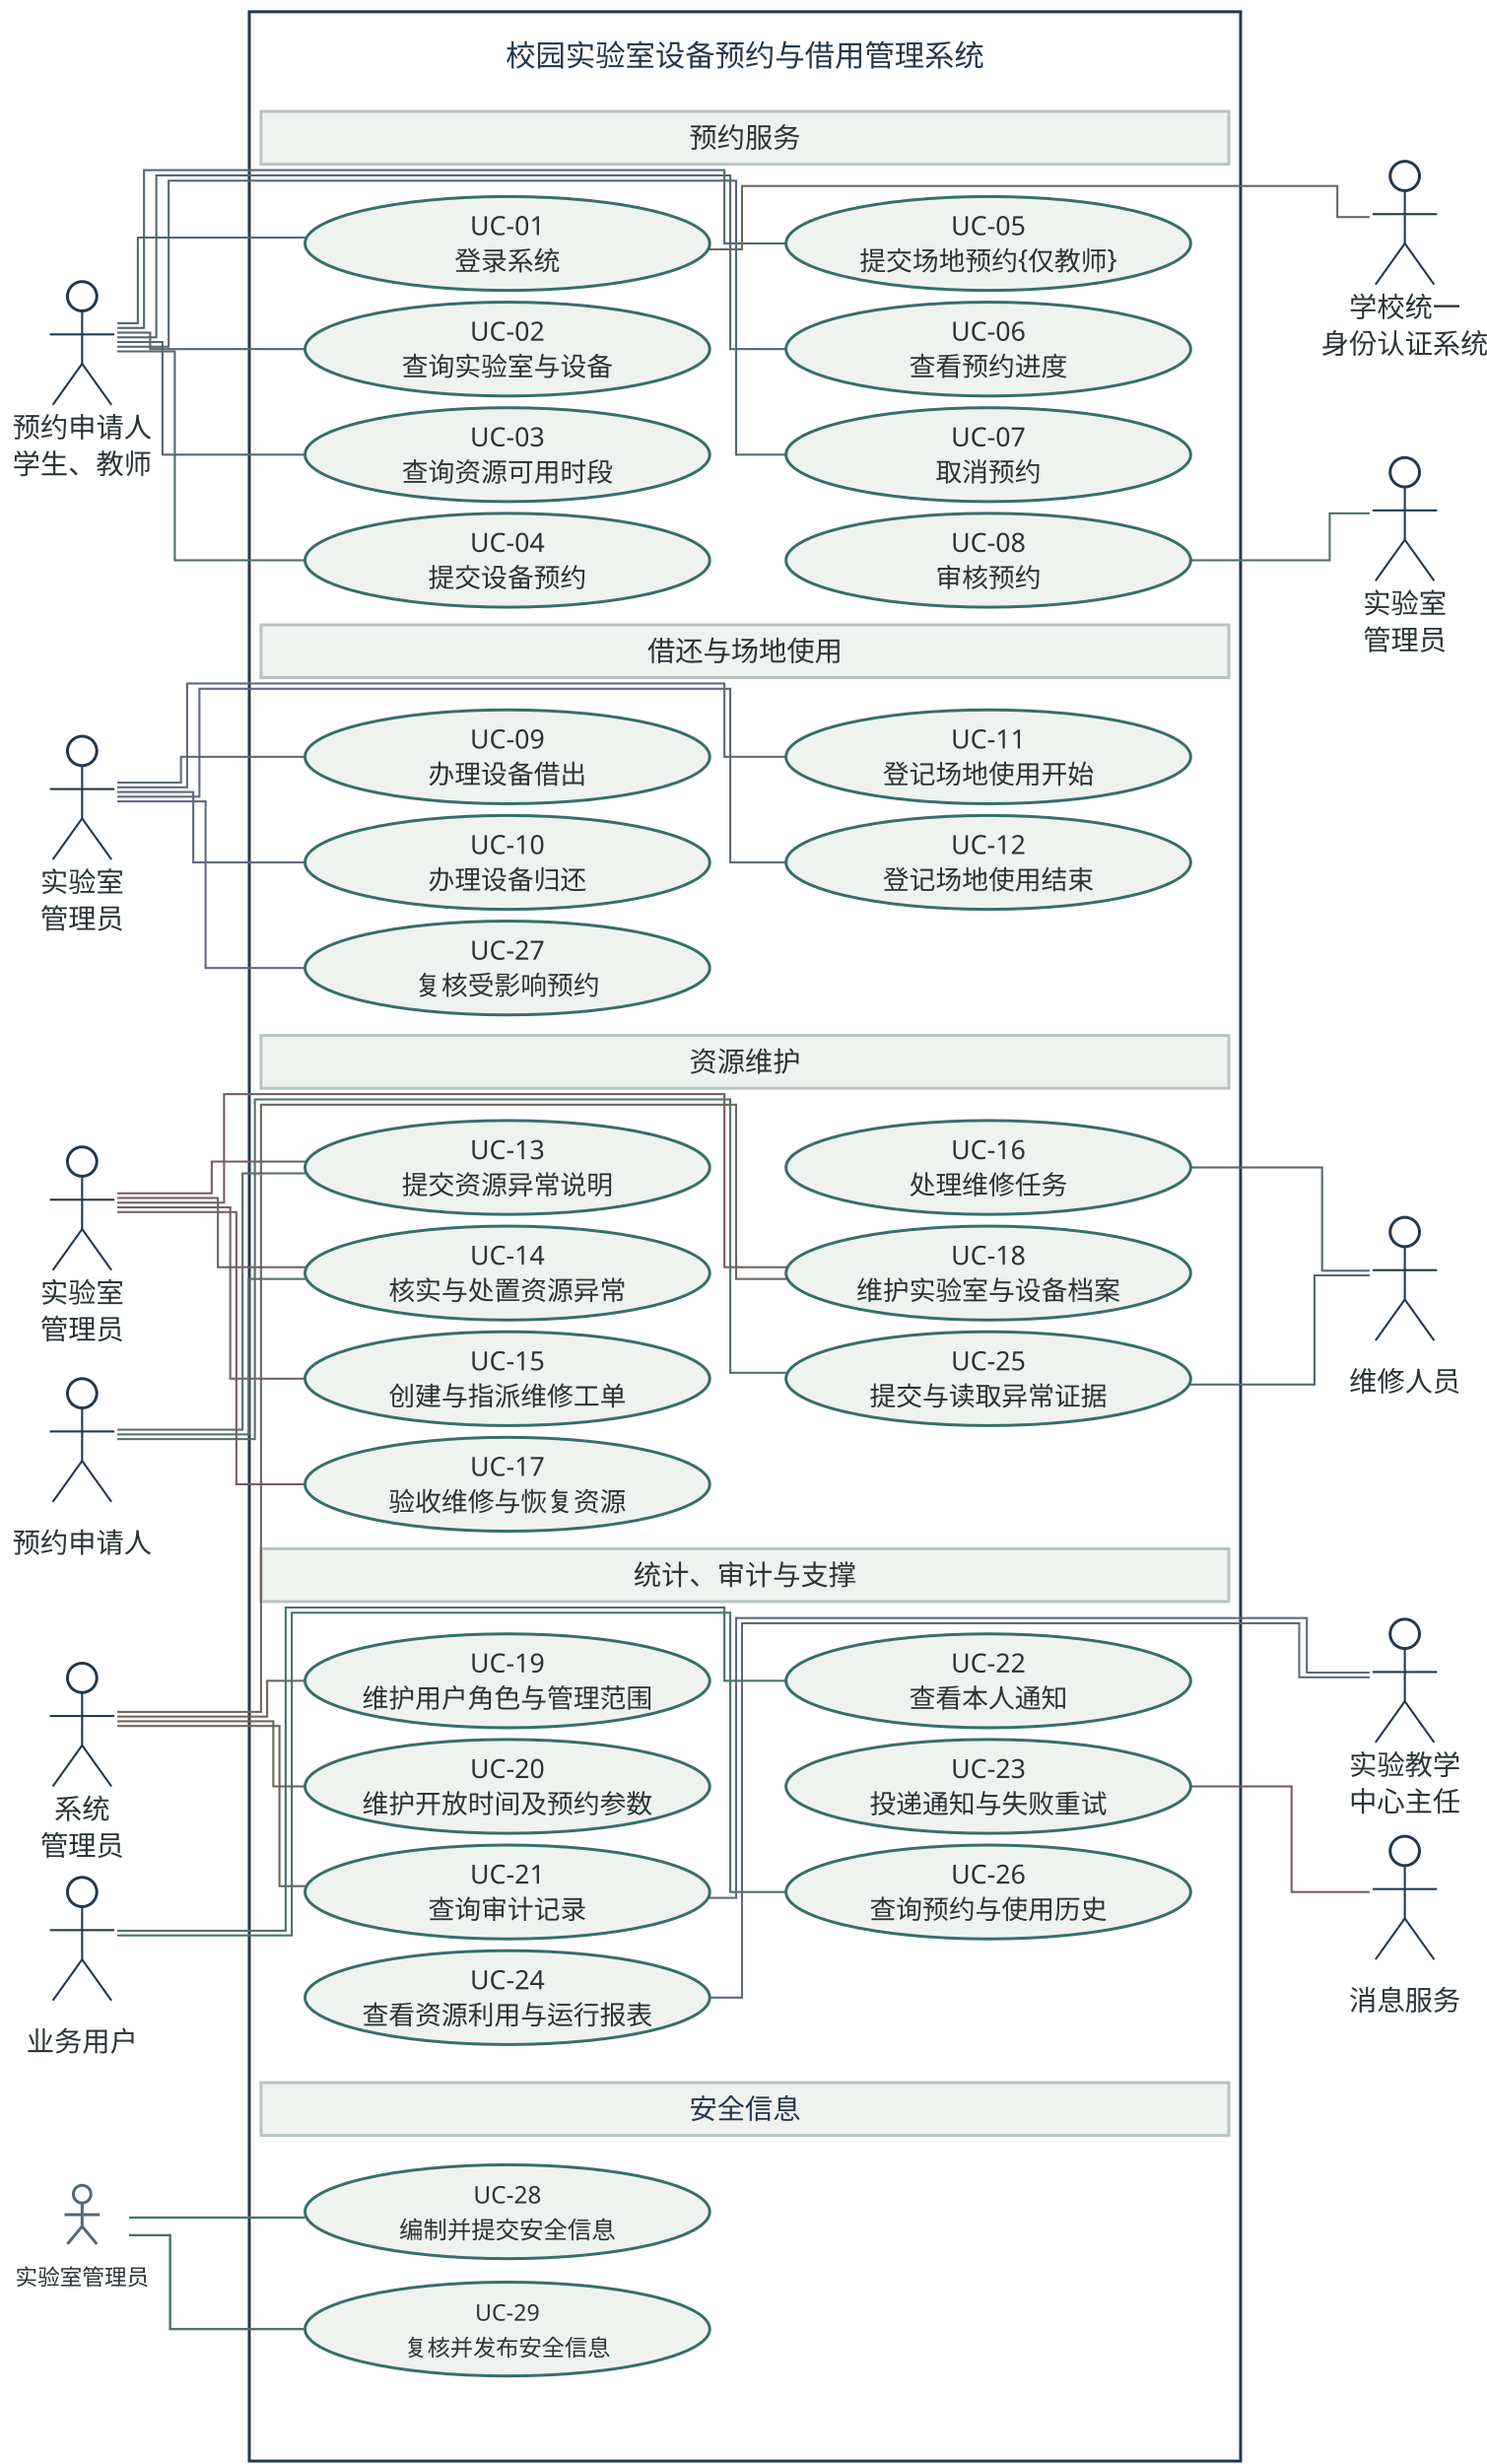
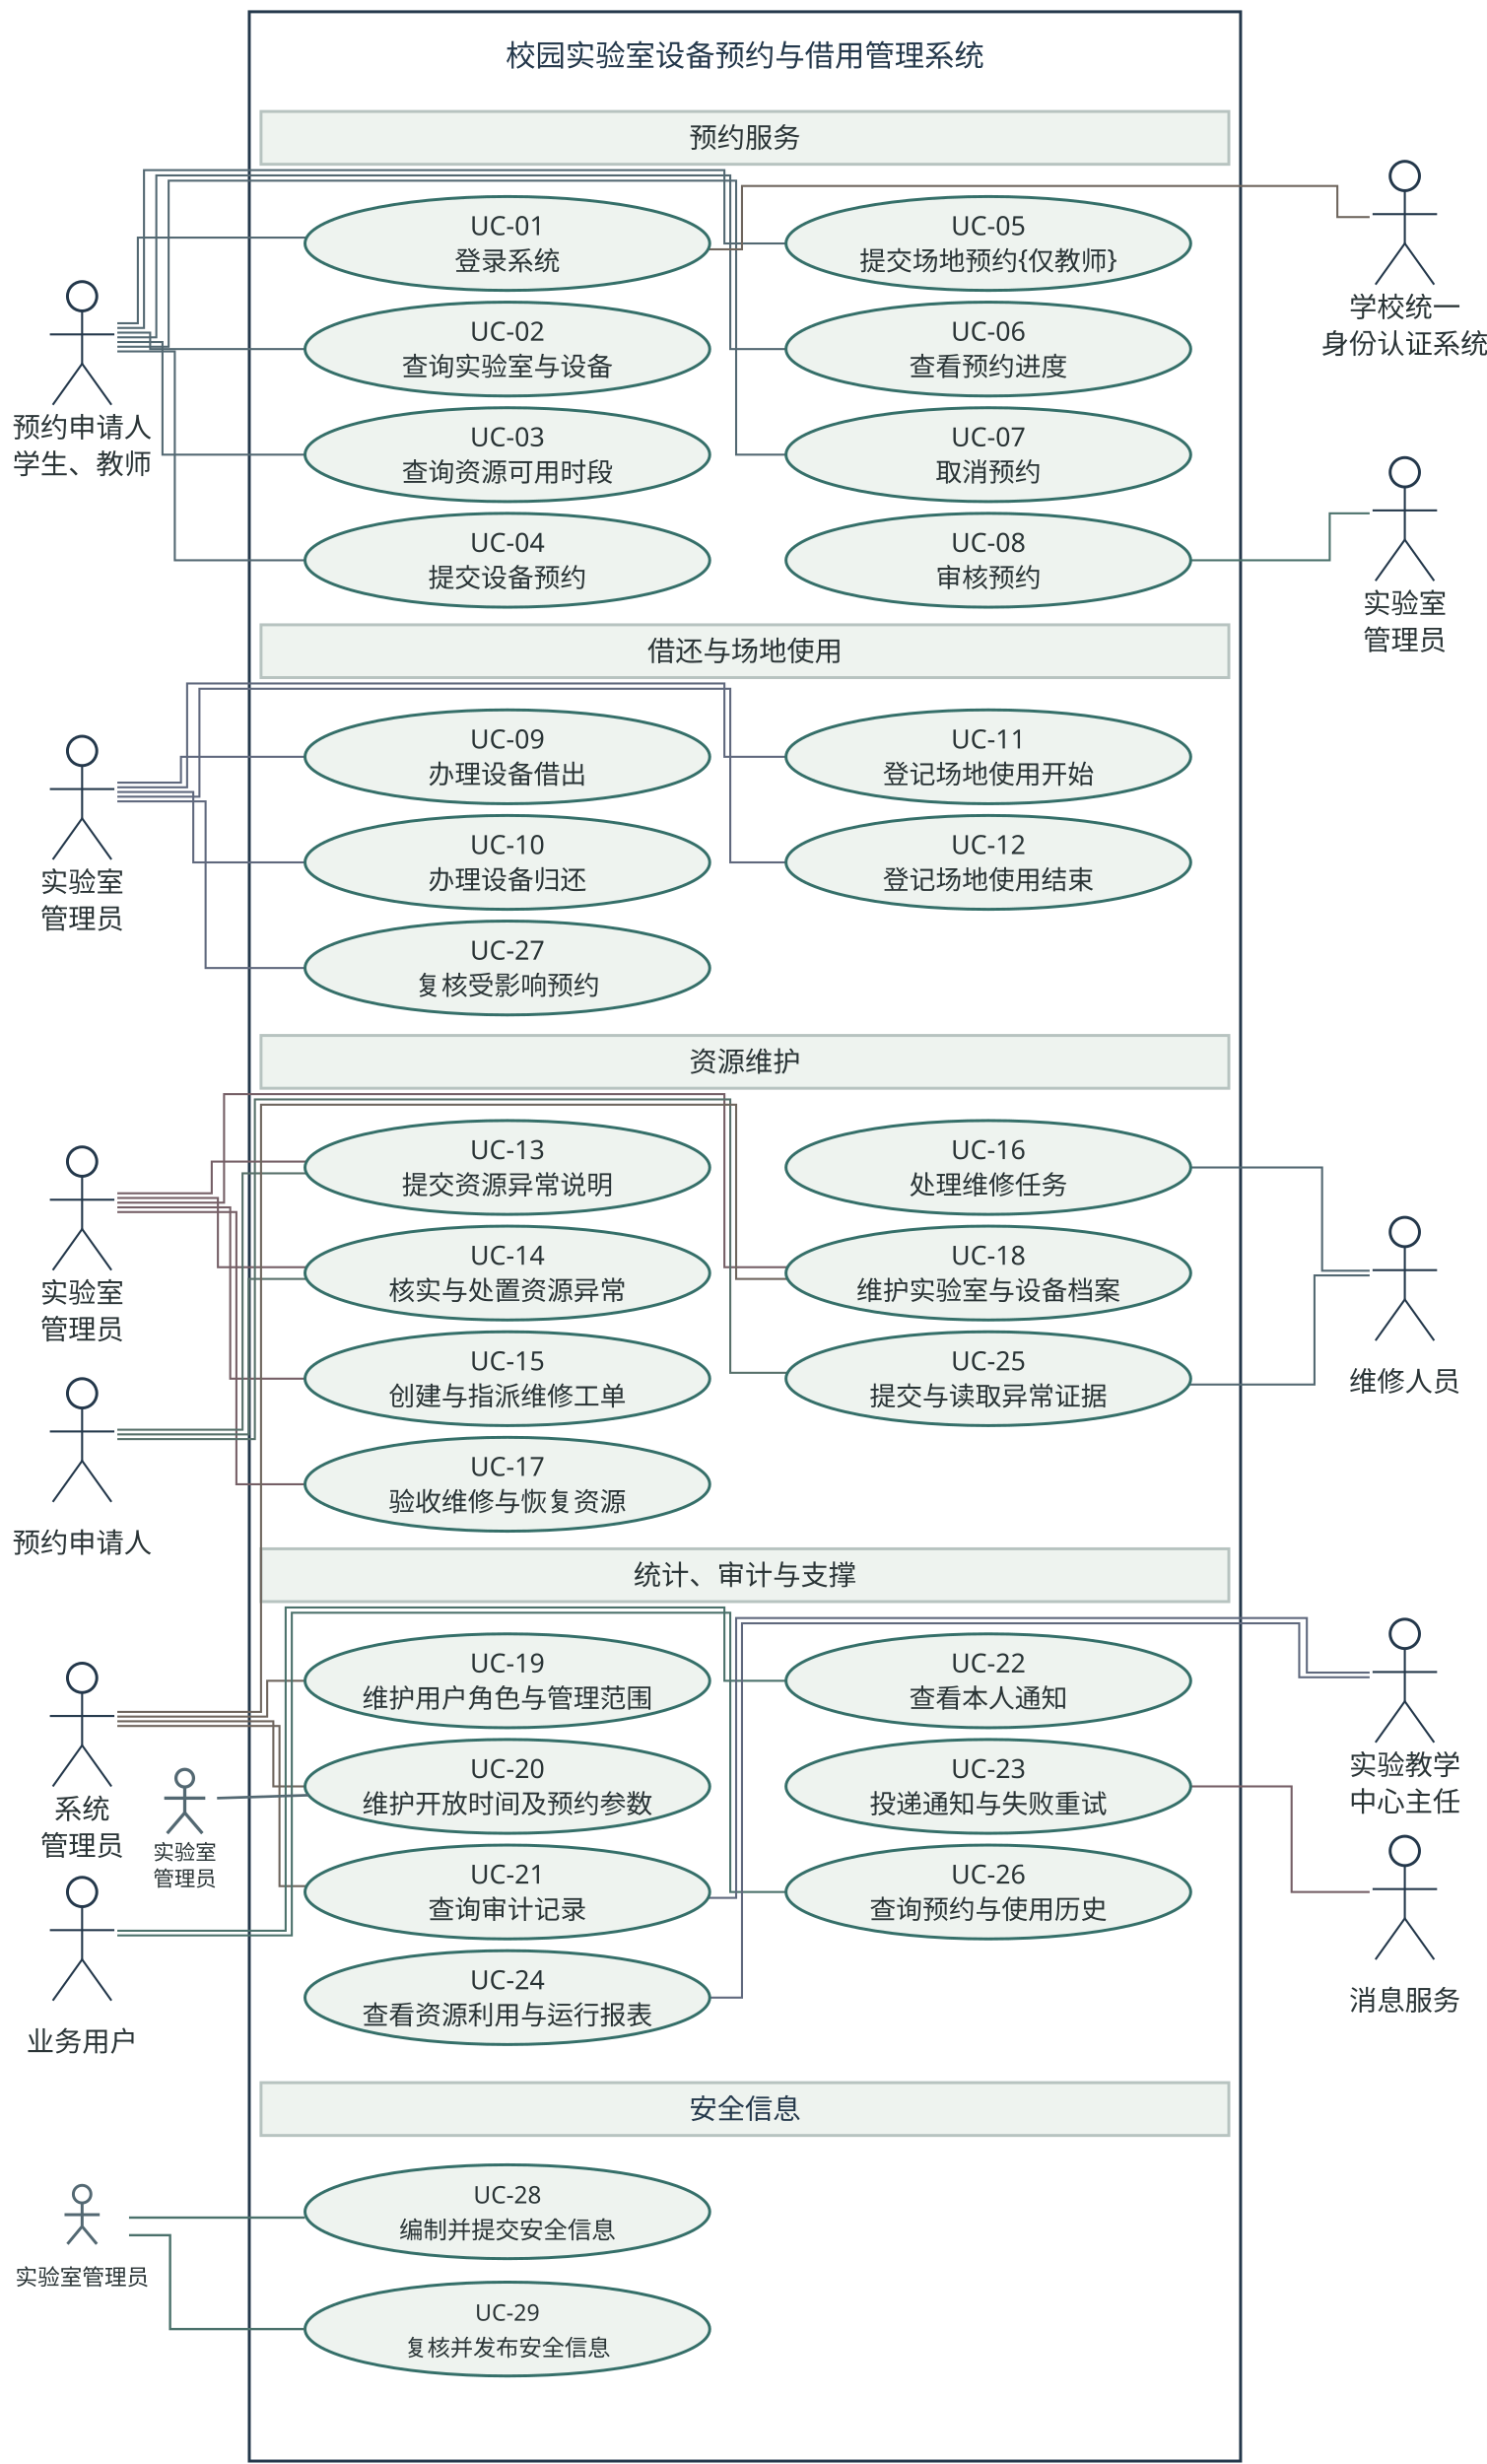
<svg xmlns="http://www.w3.org/2000/svg" width="507" height="840" viewBox="0 0 507 840">
  <rect width="100%" height="100%" fill="white" />
  <rect x="85" y="4" width="338" height="835" fill="none" stroke="#24384b" />
  <rect x="89" y="38" width="330" height="18" fill="#eef3ef" stroke="#b7c3c0" />
  <text x="254.0" y="50.325" text-anchor="middle" font-family="Microsoft YaHei,sans-serif" font-size="9.5" fill="#2a3436">预约服务</text>
  <rect x="89" y="213" width="330" height="18" fill="#eef3ef" stroke="#b7c3c0" />
  <text x="254.0" y="225.325" text-anchor="middle" font-family="Microsoft YaHei,sans-serif" font-size="9.5" fill="#2a3436">借还与场地使用</text>
  <rect x="89" y="353" width="330" height="18" fill="#eef3ef" stroke="#b7c3c0" />
  <text x="254.0" y="365.325" text-anchor="middle" font-family="Microsoft YaHei,sans-serif" font-size="9.5" fill="#2a3436">资源维护</text>
  <rect x="89" y="528" width="330" height="18" fill="#eef3ef" stroke="#b7c3c0" />
  <text x="254.0" y="540.325" text-anchor="middle" font-family="Microsoft YaHei,sans-serif" font-size="9.5" fill="#2a3436">统计、审计与支撑</text>
  <polyline points="40.0,110.2 47.0,110.2 47.0,81.0 104.541,81.0" fill="none" stroke="#536872" stroke-width="0.7" />
  <polyline points="40.0,113.4 51.2,113.4 51.2,119.0 104.0,119.0" fill="none" stroke="#536872" stroke-width="0.7" />
  <polyline points="40.0,116.6 55.4,116.6 55.4,155.0 104.0,155.0" fill="none" stroke="#536872" stroke-width="0.7" />
  <polyline points="40.0,119.8 59.6,119.8 59.6,191.0 104.0,191.0" fill="none" stroke="#536872" stroke-width="0.7" />
  <polyline points="40.0,111.8 49.1,111.8 49.1,58.0 247,58.0 247,83.0 268.0,83.0" fill="none" stroke="#536872" stroke-width="0.7" />
  <polyline points="40.0,115.0 53.3,115.0 53.3,59.8 249,59.8 249,119.0 268.0,119.0" fill="none" stroke="#536872" stroke-width="0.7" />
  <polyline points="40.0,118.2 57.5,118.2 57.5,61.6 251,61.6 251,155.0 268.0,155.0" fill="none" stroke="#536872" stroke-width="0.7" />
  <polyline points="467.0,74.0 456.0,74.0 456.0,63.4 253,63.4 253,85.0 241.459,85.0" fill="none" stroke="#6e655d" stroke-width="0.7" />
  <polyline points="467.0,175.0 453.4,175.0 453.4,191.0 406.0,191.0" fill="none" stroke="#4b716b" stroke-width="0.7" />
  <polyline points="40.0,266.8 61.7,266.8 61.7,258.0 104.0,258.0" fill="none" stroke="#5f687d" stroke-width="0.7" />
  <polyline points="40.0,270.0 65.9,270.0 65.9,294.0 104.0,294.0" fill="none" stroke="#5f687d" stroke-width="0.7" />
  <polyline points="40.0,268.4 63.8,268.4 63.8,233.0 247,233.0 247,258.0 268.0,258.0" fill="none" stroke="#5f687d" stroke-width="0.7" />
  <polyline points="40.0,271.6 68.0,271.6 68.0,234.8 249,234.8 249,294.0 268.0,294.0" fill="none" stroke="#5f687d" stroke-width="0.7" />
  <polyline points="40.0,408.4 74.3,408.4 74.3,432.0 104.541,432.0" fill="none" stroke="#755f66" stroke-width="0.7" />
  <polyline points="40.0,411.6 78.5,411.6 78.5,470.0 104.0,470.0" fill="none" stroke="#755f66" stroke-width="0.7" />
  <polyline points="40.0,413.2 80.6,413.2 80.6,506.0 104.0,506.0" fill="none" stroke="#755f66" stroke-width="0.7" />
  <polyline points="40.0,410.0 76.4,410.0 76.4,373.0 247,373.0 247,432.0 268.541,432.0" fill="none" stroke="#755f66" stroke-width="0.7" />
  <polyline points="40.0,487.4 82.7,487.4 82.7,400.0 104.541,400.0" fill="none" stroke="#57706a" stroke-width="0.7" />
  <polyline points="40.0,490.6 86.9,490.6 86.9,374.8 249,374.8 249,468.0 268.541,468.0" fill="none" stroke="#57706a" stroke-width="0.7" />
  <polyline points="467.0,433.2 450.8,433.2 450.8,398.0 406.0,398.0" fill="none" stroke="#536872" stroke-width="0.7" />
  <polyline points="467.0,434.8 448.2,434.8 448.2,472.0 405.459,472.0" fill="none" stroke="#536872" stroke-width="0.7" />
  <polyline points="40.0,585.2 91.1,585.2 91.1,573.0 104.0,573.0" fill="none" stroke="#6e655d" stroke-width="0.7" />
  <polyline points="40.0,586.8 93.2,586.8 93.2,609.0 104.0,609.0" fill="none" stroke="#6e655d" stroke-width="0.7" />
  <polyline points="40.0,588.4 95.3,588.4 95.3,643.0 104.541,643.0" fill="none" stroke="#6e655d" stroke-width="0.7" />
  <polyline points="40.0,658.2 97.4,658.2 97.4,548.0 247,548.0 247,573.0 268.0,573.0" fill="none" stroke="#4b716b" stroke-width="0.7" />
  <polyline points="40.0,659.8 99.5,659.8 99.5,549.8 249,549.8 249,645.0 268.0,645.0" fill="none" stroke="#4b716b" stroke-width="0.7" />
  <polyline points="467.0,570.2 445.6,570.2 445.6,551.6 251,551.6 251,647.0 241.459,647.0" fill="none" stroke="#5f687d" stroke-width="0.7" />
  <polyline points="467.0,571.8 443.0,571.8 443.0,553.4 253,553.4 253,681.0 242.0,681.0" fill="none" stroke="#5f687d" stroke-width="0.7" />
  <polyline points="467.0,645.0 440.4,645.0 440.4,609.0 406.0,609.0" fill="none" stroke="#755f66" stroke-width="0.7" />
  <polyline points="40.0,273.2 70.1,273.2 70.1,330.0 104.0,330.0" fill="none" stroke="#5f687d" stroke-width="0.7" />
  <polyline points="40.0,489.0 84.8,489.0 84.8,436.0 104.541,436.0" fill="none" stroke="#57706a" stroke-width="0.7" />
  <polyline points="40.0,406.8 72.2,406.8 72.2,396.0 104.541,396.0" fill="none" stroke="#755f66" stroke-width="0.7" />
  <polyline points="40.0,583.6 89.0,583.6 89.0,376.6 251,376.6 251,436.0 268.541,436.0" fill="none" stroke="#6e655d" stroke-width="0.7" />
  <text x="254" y="22.57" text-anchor="middle" font-family="Microsoft YaHei,sans-serif" font-size="10.2" fill="#24384b">校园实验室设备预约与借用管理系统</text>
  <ellipse cx="173.0" cy="83.0" rx="69.0" ry="16.0" fill="#eef3ef" stroke="#356f69" />
  <text x="173.0" y="80.15" text-anchor="middle" font-family="Microsoft YaHei,sans-serif" font-size="9.0" fill="#2a3436">UC-01</text>
  <text x="173.0" y="92.15" text-anchor="middle" font-family="Microsoft YaHei,sans-serif" font-size="9.0" fill="#2a3436">登录系统</text>
  <ellipse cx="173.0" cy="119.0" rx="69.0" ry="16.0" fill="#eef3ef" stroke="#356f69" />
  <text x="173.0" y="116.15" text-anchor="middle" font-family="Microsoft YaHei,sans-serif" font-size="9.0" fill="#2a3436">UC-02</text>
  <text x="173.0" y="128.15" text-anchor="middle" font-family="Microsoft YaHei,sans-serif" font-size="9.0" fill="#2a3436">查询实验室与设备</text>
  <ellipse cx="173.0" cy="155.0" rx="69.0" ry="16.0" fill="#eef3ef" stroke="#356f69" />
  <text x="173.0" y="152.15" text-anchor="middle" font-family="Microsoft YaHei,sans-serif" font-size="9.0" fill="#2a3436">UC-03</text>
  <text x="173.0" y="164.15" text-anchor="middle" font-family="Microsoft YaHei,sans-serif" font-size="9.0" fill="#2a3436">查询资源可用时段</text>
  <ellipse cx="173.0" cy="191.0" rx="69.0" ry="16.0" fill="#eef3ef" stroke="#356f69" />
  <text x="173.0" y="188.15" text-anchor="middle" font-family="Microsoft YaHei,sans-serif" font-size="9.0" fill="#2a3436">UC-04</text>
  <text x="173.0" y="200.15" text-anchor="middle" font-family="Microsoft YaHei,sans-serif" font-size="9.0" fill="#2a3436">提交设备预约</text>
  <ellipse cx="337.0" cy="83.0" rx="69.0" ry="16.0" fill="#eef3ef" stroke="#356f69" />
  <text x="337.0" y="80.15" text-anchor="middle" font-family="Microsoft YaHei,sans-serif" font-size="9.0" fill="#2a3436">UC-05</text>
  <text x="337.0" y="92.15" text-anchor="middle" font-family="Microsoft YaHei,sans-serif" font-size="9.0" fill="#2a3436">提交场地预约{仅教师}</text>
  <ellipse cx="337.0" cy="119.0" rx="69.0" ry="16.0" fill="#eef3ef" stroke="#356f69" />
  <text x="337.0" y="116.15" text-anchor="middle" font-family="Microsoft YaHei,sans-serif" font-size="9.0" fill="#2a3436">UC-06</text>
  <text x="337.0" y="128.15" text-anchor="middle" font-family="Microsoft YaHei,sans-serif" font-size="9.0" fill="#2a3436">查看预约进度</text>
  <ellipse cx="337.0" cy="155.0" rx="69.0" ry="16.0" fill="#eef3ef" stroke="#356f69" />
  <text x="337.0" y="152.15" text-anchor="middle" font-family="Microsoft YaHei,sans-serif" font-size="9.0" fill="#2a3436">UC-07</text>
  <text x="337.0" y="164.15" text-anchor="middle" font-family="Microsoft YaHei,sans-serif" font-size="9.0" fill="#2a3436">取消预约</text>
  <ellipse cx="337.0" cy="191.0" rx="69.0" ry="16.0" fill="#eef3ef" stroke="#356f69" />
  <text x="337.0" y="188.15" text-anchor="middle" font-family="Microsoft YaHei,sans-serif" font-size="9.0" fill="#2a3436">UC-08</text>
  <text x="337.0" y="200.15" text-anchor="middle" font-family="Microsoft YaHei,sans-serif" font-size="9.0" fill="#2a3436">审核预约</text>
  <ellipse cx="173.0" cy="258.0" rx="69.0" ry="16.0" fill="#eef3ef" stroke="#356f69" />
  <text x="173.0" y="255.15" text-anchor="middle" font-family="Microsoft YaHei,sans-serif" font-size="9.0" fill="#2a3436">UC-09</text>
  <text x="173.0" y="267.15" text-anchor="middle" font-family="Microsoft YaHei,sans-serif" font-size="9.0" fill="#2a3436">办理设备借出</text>
  <ellipse cx="173.0" cy="294.0" rx="69.0" ry="16.0" fill="#eef3ef" stroke="#356f69" />
  <text x="173.0" y="291.15" text-anchor="middle" font-family="Microsoft YaHei,sans-serif" font-size="9.0" fill="#2a3436">UC-10</text>
  <text x="173.0" y="303.15" text-anchor="middle" font-family="Microsoft YaHei,sans-serif" font-size="9.0" fill="#2a3436">办理设备归还</text>
  <ellipse cx="337.0" cy="258.0" rx="69.0" ry="16.0" fill="#eef3ef" stroke="#356f69" />
  <text x="337.0" y="255.15" text-anchor="middle" font-family="Microsoft YaHei,sans-serif" font-size="9.0" fill="#2a3436">UC-11</text>
  <text x="337.0" y="267.15" text-anchor="middle" font-family="Microsoft YaHei,sans-serif" font-size="9.0" fill="#2a3436">登记场地使用开始</text>
  <ellipse cx="337.0" cy="294.0" rx="69.0" ry="16.0" fill="#eef3ef" stroke="#356f69" />
  <text x="337.0" y="291.15" text-anchor="middle" font-family="Microsoft YaHei,sans-serif" font-size="9.0" fill="#2a3436">UC-12</text>
  <text x="337.0" y="303.15" text-anchor="middle" font-family="Microsoft YaHei,sans-serif" font-size="9.0" fill="#2a3436">登记场地使用结束</text>
  <ellipse cx="173.0" cy="398.0" rx="69.0" ry="16.0" fill="#eef3ef" stroke="#356f69" />
  <text x="173.0" y="395.15" text-anchor="middle" font-family="Microsoft YaHei,sans-serif" font-size="9.0" fill="#2a3436">UC-13</text>
  <text x="173.0" y="407.15" text-anchor="middle" font-family="Microsoft YaHei,sans-serif" font-size="9.0" fill="#2a3436">提交资源异常说明</text>
  <ellipse cx="173.0" cy="434.0" rx="69.0" ry="16.0" fill="#eef3ef" stroke="#356f69" />
  <text x="173.0" y="431.15" text-anchor="middle" font-family="Microsoft YaHei,sans-serif" font-size="9.0" fill="#2a3436">UC-14</text>
  <text x="173.0" y="443.15" text-anchor="middle" font-family="Microsoft YaHei,sans-serif" font-size="9.0" fill="#2a3436">核实与处置资源异常</text>
  <ellipse cx="173.0" cy="470.0" rx="69.0" ry="16.0" fill="#eef3ef" stroke="#356f69" />
  <text x="173.0" y="467.15" text-anchor="middle" font-family="Microsoft YaHei,sans-serif" font-size="9.0" fill="#2a3436">UC-15</text>
  <text x="173.0" y="479.15" text-anchor="middle" font-family="Microsoft YaHei,sans-serif" font-size="9.0" fill="#2a3436">创建与指派维修工单</text>
  <ellipse cx="173.0" cy="506.0" rx="69.0" ry="16.0" fill="#eef3ef" stroke="#356f69" />
  <text x="173.0" y="503.15" text-anchor="middle" font-family="Microsoft YaHei,sans-serif" font-size="9.0" fill="#2a3436">UC-17</text>
  <text x="173.0" y="515.15" text-anchor="middle" font-family="Microsoft YaHei,sans-serif" font-size="9.0" fill="#2a3436">验收维修与恢复资源</text>
  <ellipse cx="337.0" cy="398.0" rx="69.0" ry="16.0" fill="#eef3ef" stroke="#356f69" />
  <text x="337.0" y="395.15" text-anchor="middle" font-family="Microsoft YaHei,sans-serif" font-size="9.0" fill="#2a3436">UC-16</text>
  <text x="337.0" y="407.15" text-anchor="middle" font-family="Microsoft YaHei,sans-serif" font-size="9.0" fill="#2a3436">处理维修任务</text>
  <ellipse cx="337.0" cy="434.0" rx="69.0" ry="16.0" fill="#eef3ef" stroke="#356f69" />
  <text x="337.0" y="431.15" text-anchor="middle" font-family="Microsoft YaHei,sans-serif" font-size="9.0" fill="#2a3436">UC-18</text>
  <text x="337.0" y="443.15" text-anchor="middle" font-family="Microsoft YaHei,sans-serif" font-size="9.0" fill="#2a3436">维护实验室与设备档案</text>
  <ellipse cx="337.0" cy="470.0" rx="69.0" ry="16.0" fill="#eef3ef" stroke="#356f69" />
  <text x="337.0" y="467.15" text-anchor="middle" font-family="Microsoft YaHei,sans-serif" font-size="9.0" fill="#2a3436">UC-25</text>
  <text x="337.0" y="479.15" text-anchor="middle" font-family="Microsoft YaHei,sans-serif" font-size="9.0" fill="#2a3436">提交与读取异常证据</text>
  <ellipse cx="173.0" cy="573.0" rx="69.0" ry="16.0" fill="#eef3ef" stroke="#356f69" />
  <text x="173.0" y="570.15" text-anchor="middle" font-family="Microsoft YaHei,sans-serif" font-size="9.0" fill="#2a3436">UC-19</text>
  <text x="173.0" y="582.15" text-anchor="middle" font-family="Microsoft YaHei,sans-serif" font-size="9.0" fill="#2a3436">维护用户角色与管理范围</text>
  <ellipse cx="173.0" cy="609.0" rx="69.0" ry="16.0" fill="#eef3ef" stroke="#356f69" />
  <text x="173.0" y="606.15" text-anchor="middle" font-family="Microsoft YaHei,sans-serif" font-size="9.0" fill="#2a3436">UC-20</text>
  <text x="173.0" y="618.15" text-anchor="middle" font-family="Microsoft YaHei,sans-serif" font-size="9.0" fill="#2a3436">维护开放时间及预约参数</text>
  <ellipse cx="173.0" cy="645.0" rx="69.0" ry="16.0" fill="#eef3ef" stroke="#356f69" />
  <text x="173.0" y="642.15" text-anchor="middle" font-family="Microsoft YaHei,sans-serif" font-size="9.0" fill="#2a3436">UC-21</text>
  <text x="173.0" y="654.15" text-anchor="middle" font-family="Microsoft YaHei,sans-serif" font-size="9.0" fill="#2a3436">查询审计记录</text>
  <ellipse cx="173.0" cy="681.0" rx="69.0" ry="16.0" fill="#eef3ef" stroke="#356f69" />
  <text x="173.0" y="678.15" text-anchor="middle" font-family="Microsoft YaHei,sans-serif" font-size="9.0" fill="#2a3436">UC-24</text>
  <text x="173.0" y="690.15" text-anchor="middle" font-family="Microsoft YaHei,sans-serif" font-size="9.0" fill="#2a3436">查看资源利用与运行报表</text>
  <ellipse cx="337.0" cy="573.0" rx="69.0" ry="16.0" fill="#eef3ef" stroke="#356f69" />
  <text x="337.0" y="570.15" text-anchor="middle" font-family="Microsoft YaHei,sans-serif" font-size="9.0" fill="#2a3436">UC-22</text>
  <text x="337.0" y="582.15" text-anchor="middle" font-family="Microsoft YaHei,sans-serif" font-size="9.0" fill="#2a3436">查看本人通知</text>
  <ellipse cx="337.0" cy="609.0" rx="69.0" ry="16.0" fill="#eef3ef" stroke="#356f69" />
  <text x="337.0" y="606.15" text-anchor="middle" font-family="Microsoft YaHei,sans-serif" font-size="9.0" fill="#2a3436">UC-23</text>
  <text x="337.0" y="618.15" text-anchor="middle" font-family="Microsoft YaHei,sans-serif" font-size="9.0" fill="#2a3436">投递通知与失败重试</text>
  <ellipse cx="337.0" cy="645.0" rx="69.0" ry="16.0" fill="#eef3ef" stroke="#356f69" />
  <text x="337.0" y="642.15" text-anchor="middle" font-family="Microsoft YaHei,sans-serif" font-size="9.0" fill="#2a3436">UC-26</text>
  <text x="337.0" y="654.15" text-anchor="middle" font-family="Microsoft YaHei,sans-serif" font-size="9.0" fill="#2a3436">查询预约与使用历史</text>
  <circle cx="28.0" cy="101" r="5" fill="none" stroke="#24384b" />
  <polyline points="28.0,106 28.0,124" fill="none" stroke="#24384b" stroke-width="0.7" />
  <polyline points="17.0,114 39.0,114" fill="none" stroke="#24384b" stroke-width="0.7" />
  <polyline points="18.0,138 28.0,124 38.0,138" fill="none" stroke="#24384b" stroke-width="0.7" />
  <text x="28.0" y="149.075" text-anchor="middle" font-family="Microsoft YaHei,sans-serif" font-size="9.5" fill="#2a3436">预约申请人</text>
  <text x="28.0" y="161.575" text-anchor="middle" font-family="Microsoft YaHei,sans-serif" font-size="9.5" fill="#2a3436">学生、教师</text>
  <circle cx="479.0" cy="60" r="5" fill="none" stroke="#24384b" />
  <polyline points="479.0,65 479.0,83" fill="none" stroke="#24384b" stroke-width="0.7" />
  <polyline points="468.0,73 490.0,73" fill="none" stroke="#24384b" stroke-width="0.7" />
  <polyline points="469.0,97 479.0,83 489.0,97" fill="none" stroke="#24384b" stroke-width="0.7" />
  <text x="479.0" y="108.075" text-anchor="middle" font-family="Microsoft YaHei,sans-serif" font-size="9.5" fill="#2a3436">学校统一</text>
  <text x="479.0" y="120.575" text-anchor="middle" font-family="Microsoft YaHei,sans-serif" font-size="9.5" fill="#2a3436">身份认证系统</text>
  <circle cx="479.0" cy="161" r="5" fill="none" stroke="#24384b" />
  <polyline points="479.0,166 479.0,184" fill="none" stroke="#24384b" stroke-width="0.7" />
  <polyline points="468.0,174 490.0,174" fill="none" stroke="#24384b" stroke-width="0.7" />
  <polyline points="469.0,198 479.0,184 489.0,198" fill="none" stroke="#24384b" stroke-width="0.7" />
  <text x="479.0" y="209.075" text-anchor="middle" font-family="Microsoft YaHei,sans-serif" font-size="9.5" fill="#2a3436">实验室</text>
  <text x="479.0" y="221.575" text-anchor="middle" font-family="Microsoft YaHei,sans-serif" font-size="9.5" fill="#2a3436">管理员</text>
  <circle cx="28.0" cy="256" r="5" fill="none" stroke="#24384b" />
  <polyline points="28.0,261 28.0,279" fill="none" stroke="#24384b" stroke-width="0.7" />
  <polyline points="17.0,269 39.0,269" fill="none" stroke="#24384b" stroke-width="0.7" />
  <polyline points="18.0,293 28.0,279 38.0,293" fill="none" stroke="#24384b" stroke-width="0.7" />
  <text x="28.0" y="304.075" text-anchor="middle" font-family="Microsoft YaHei,sans-serif" font-size="9.5" fill="#2a3436">实验室</text>
  <text x="28.0" y="316.575" text-anchor="middle" font-family="Microsoft YaHei,sans-serif" font-size="9.5" fill="#2a3436">管理员</text>
  <circle cx="28.0" cy="396" r="5" fill="none" stroke="#24384b" />
  <polyline points="28.0,401 28.0,419" fill="none" stroke="#24384b" stroke-width="0.7" />
  <polyline points="17.0,409 39.0,409" fill="none" stroke="#24384b" stroke-width="0.7" />
  <polyline points="18.0,433 28.0,419 38.0,433" fill="none" stroke="#24384b" stroke-width="0.7" />
  <text x="28.0" y="444.075" text-anchor="middle" font-family="Microsoft YaHei,sans-serif" font-size="9.5" fill="#2a3436">实验室</text>
  <text x="28.0" y="456.575" text-anchor="middle" font-family="Microsoft YaHei,sans-serif" font-size="9.5" fill="#2a3436">管理员</text>
  <circle cx="28.0" cy="475" r="5" fill="none" stroke="#24384b" />
  <polyline points="28.0,480 28.0,498" fill="none" stroke="#24384b" stroke-width="0.7" />
  <polyline points="17.0,488 39.0,488" fill="none" stroke="#24384b" stroke-width="0.7" />
  <polyline points="18.0,512 28.0,498 38.0,512" fill="none" stroke="#24384b" stroke-width="0.7" />
  <text x="28.0" y="529.325" text-anchor="middle" font-family="Microsoft YaHei,sans-serif" font-size="9.5" fill="#2a3436">预约申请人</text>
  <circle cx="479.0" cy="420" r="5" fill="none" stroke="#24384b" />
  <polyline points="479.0,425 479.0,443" fill="none" stroke="#24384b" stroke-width="0.7" />
  <polyline points="468.0,433 490.0,433" fill="none" stroke="#24384b" stroke-width="0.7" />
  <polyline points="469.0,457 479.0,443 489.0,457" fill="none" stroke="#24384b" stroke-width="0.7" />
  <text x="479.0" y="474.325" text-anchor="middle" font-family="Microsoft YaHei,sans-serif" font-size="9.5" fill="#2a3436">维修人员</text>
  <circle cx="28.0" cy="572" r="5" fill="none" stroke="#24384b" />
  <polyline points="28.0,577 28.0,595" fill="none" stroke="#24384b" stroke-width="0.7" />
  <polyline points="17.0,585 39.0,585" fill="none" stroke="#24384b" stroke-width="0.7" />
  <polyline points="18.0,609 28.0,595 38.0,609" fill="none" stroke="#24384b" stroke-width="0.7" />
  <text x="28.0" y="620.075" text-anchor="middle" font-family="Microsoft YaHei,sans-serif" font-size="9.5" fill="#2a3436">系统</text>
  <text x="28.0" y="632.575" text-anchor="middle" font-family="Microsoft YaHei,sans-serif" font-size="9.5" fill="#2a3436">管理员</text>
  <circle cx="28.0" cy="645" r="5" fill="none" stroke="#24384b" />
  <polyline points="28.0,650 28.0,668" fill="none" stroke="#24384b" stroke-width="0.7" />
  <polyline points="17.0,658 39.0,658" fill="none" stroke="#24384b" stroke-width="0.7" />
  <polyline points="18.0,682 28.0,668 38.0,682" fill="none" stroke="#24384b" stroke-width="0.7" />
  <text x="28.0" y="699.325" text-anchor="middle" font-family="Microsoft YaHei,sans-serif" font-size="9.5" fill="#2a3436">业务用户</text>
  <circle cx="479.0" cy="557" r="5" fill="none" stroke="#24384b" />
  <polyline points="479.0,562 479.0,580" fill="none" stroke="#24384b" stroke-width="0.7" />
  <polyline points="468.0,570 490.0,570" fill="none" stroke="#24384b" stroke-width="0.7" />
  <polyline points="469.0,594 479.0,580 489.0,594" fill="none" stroke="#24384b" stroke-width="0.7" />
  <text x="479.0" y="605.075" text-anchor="middle" font-family="Microsoft YaHei,sans-serif" font-size="9.5" fill="#2a3436">实验教学</text>
  <text x="479.0" y="617.575" text-anchor="middle" font-family="Microsoft YaHei,sans-serif" font-size="9.5" fill="#2a3436">中心主任</text>
  <circle cx="479.0" cy="631" r="5" fill="none" stroke="#24384b" />
  <polyline points="479.0,636 479.0,654" fill="none" stroke="#24384b" stroke-width="0.7" />
  <polyline points="468.0,644 490.0,644" fill="none" stroke="#24384b" stroke-width="0.7" />
  <polyline points="469.0,668 479.0,654 489.0,668" fill="none" stroke="#24384b" stroke-width="0.7" />
  <text x="479.0" y="685.325" text-anchor="middle" font-family="Microsoft YaHei,sans-serif" font-size="9.5" fill="#2a3436">消息服务</text>
  <ellipse cx="173.0" cy="330.0" rx="69.0" ry="16.0" fill="#eef3ef" stroke="#356f69" />
  <text x="173.0" y="327.15" text-anchor="middle" font-family="Microsoft YaHei,sans-serif" font-size="9" fill="#2a3436">UC-27</text>
  <text x="173.0" y="339.15" text-anchor="middle" font-family="Microsoft YaHei,sans-serif" font-size="9" fill="#2a3436">复核受影响预约</text>
  <rect x="89" y="710" width="330" height="18" fill="#eef3ef" stroke="#b7c3c0" />
  <text x="254" y="722.325" text-anchor="middle" font-family="Microsoft YaHei,sans-serif" font-size="9.5" fill="#24384b">安全信息</text>
  <ellipse cx="173" cy="754" rx="69" ry="16" fill="#eef3ef" stroke="#356f69" />
  <text x="173" y="751.15" text-anchor="middle" font-family="Microsoft YaHei,sans-serif" font-size="8.2" fill="#2a3436">UC-28</text>
  <text x="173" y="763.15" text-anchor="middle" font-family="Microsoft YaHei,sans-serif" font-size="8.2" fill="#2a3436">编制并提交安全信息</text>
  <ellipse cx="173" cy="794" rx="69" ry="16" fill="#eef3ef" stroke="#356f69" />
  <text x="173" y="791.15" text-anchor="middle" font-family="Microsoft YaHei,sans-serif" font-size="7.8" fill="#2a3436">UC-29</text>
  <text x="173" y="803.15" text-anchor="middle" font-family="Microsoft YaHei,sans-serif" font-size="7.8" fill="#2a3436">复核并发布安全信息</text>
  <g stroke="#536872" stroke-width="1" fill="none">
    <circle cx="28" cy="748" r="3" />
    <path d="M28 751v8m-6-4h12m-6 4-5 6m5-6 5 6" />
  </g>
  <text x="28" y="779" text-anchor="middle" font-family="Microsoft YaHei,sans-serif" font-size="7.6" fill="#2a3436">实验室管理员</text>
  <path d="M44 756H104M44 762H58V794H104" fill="none" stroke="#4b716b" stroke-width="0.8" />
+   <polyline id="assoc-lab-opening" points="74,613 105.2,612" stroke="#536872" stroke-width="0.9" fill="none" />
+   <g id="actor-lab-opening" fill="none" stroke="#536872" stroke-width="1.1">
+     <circle cx="63" cy="606.2" r="3" />
+     <polyline points="63,609.2 63,618" />
+     <polyline points="56,613 70,613" />
+     <polyline points="57,625 63,618 69,625" />
+   </g>
+   <text x="63" y="634" text-anchor="middle" font-family="Microsoft YaHei,sans-serif" font-size="7.2" fill="#2a3436">实验室</text>
+   <text x="63" y="643" text-anchor="middle" font-family="Microsoft YaHei,sans-serif" font-size="7.2" fill="#2a3436">管理员</text>
</svg>
